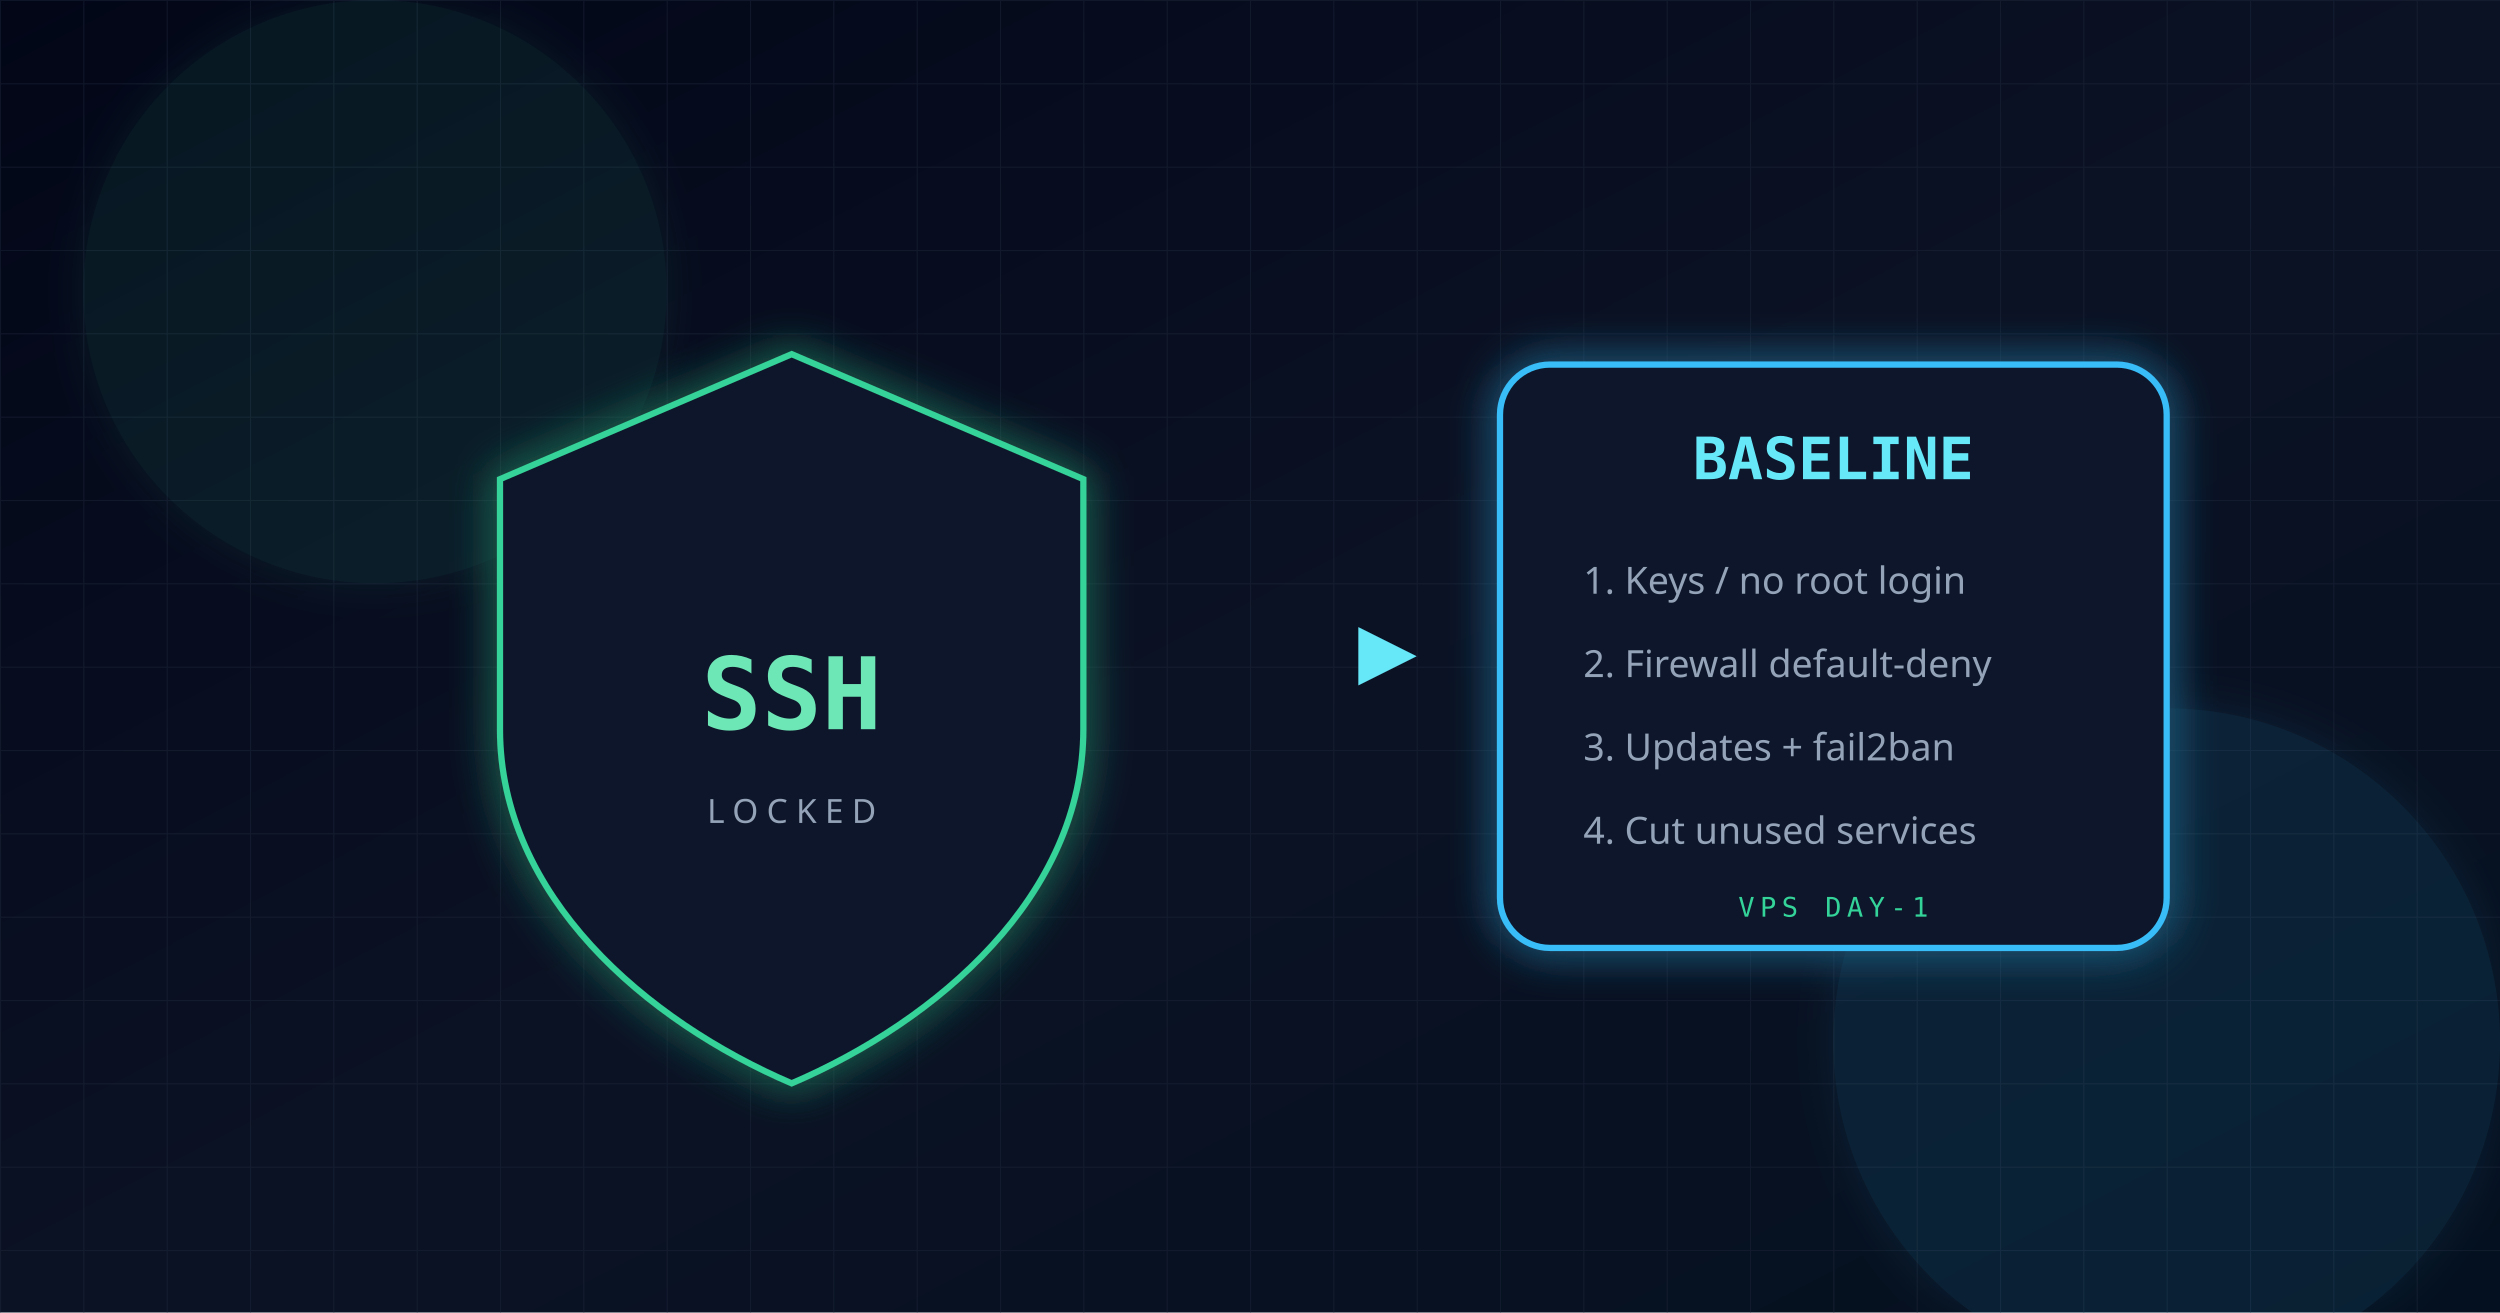
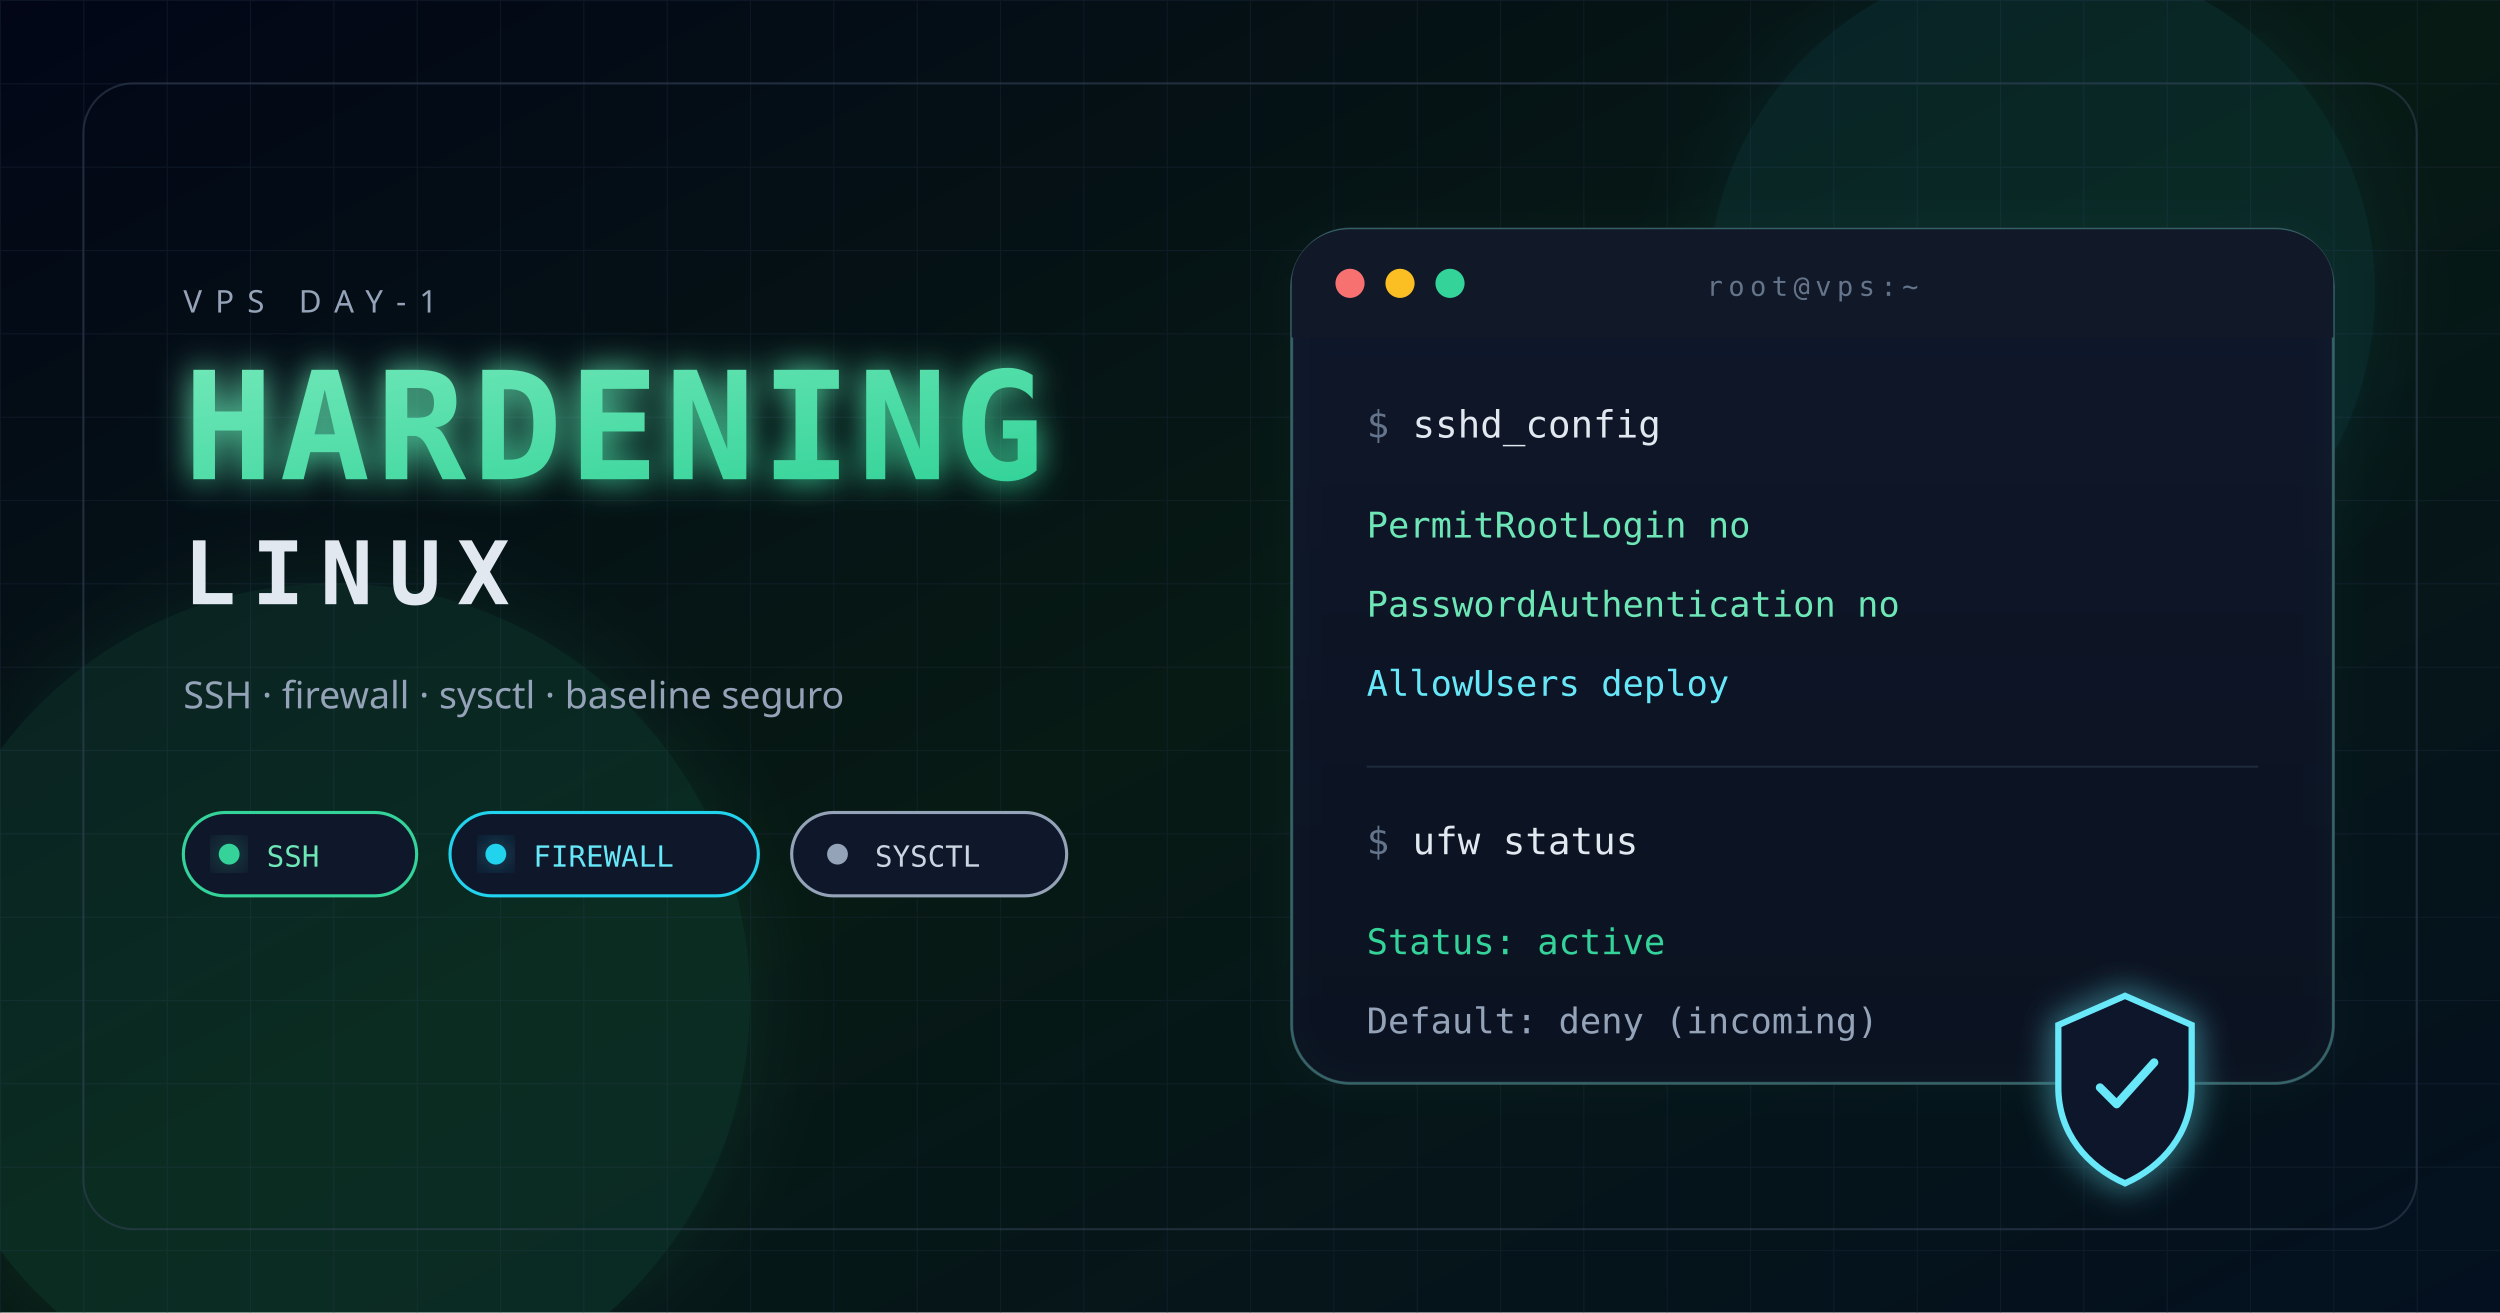
<svg xmlns="http://www.w3.org/2000/svg" viewBox="0 0 1200 630" role="img" aria-label="Linux VPS hardening baseline">
  <defs>
-     <linearGradient id="bg" x1="0%" y1="0%" x2="100%" y2="100%">
+     <linearGradient id="linux-bg" x1="0%" y1="0%" x2="100%" y2="100%">
      <stop offset="0%" stop-color="#020617" />
-       <stop offset="50%" stop-color="#0b1224" />
+       <stop offset="50%" stop-color="#071a14" />
      <stop offset="100%" stop-color="#04101f" />
    </linearGradient>
-     <linearGradient id="accent" x1="0%" y1="0%" x2="100%" y2="100%">
-       <stop offset="0%" stop-color="#34d399" />
-       <stop offset="100%" stop-color="#38bdf8" />
+     <linearGradient id="linux-green" x1="0%" y1="0%" x2="100%" y2="100%">
+       <stop offset="0%" stop-color="#6ee7b7" />
+       <stop offset="100%" stop-color="#34d399" />
    </linearGradient>
-     <filter id="glow" x="-40%" y="-40%" width="180%" height="180%">
-       <feGaussianBlur stdDeviation="10" result="blur" />
+     <linearGradient id="linux-cyan" x1="0%" y1="0%" x2="0%" y2="100%">
+       <stop offset="0%" stop-color="#67e8f9" />
+       <stop offset="100%" stop-color="#22d3ee" />
+     </linearGradient>
+     <linearGradient id="linux-panel" x1="0%" y1="0%" x2="0%" y2="100%">
+       <stop offset="0%" stop-color="#0f172a" />
+       <stop offset="100%" stop-color="#0b1220" />
+     </linearGradient>
+     <filter id="linux-glow" x="-40%" y="-40%" width="180%" height="180%">
+       <feGaussianBlur stdDeviation="8" result="blur" />
      <feMerge>
        <feMergeNode in="blur" />
        <feMergeNode in="SourceGraphic" />
      </feMerge>
    </filter>
-     <pattern id="grid" width="40" height="40" patternUnits="userSpaceOnUse">
-       <path d="M 40 0 L 0 0 0 40" fill="none" stroke="#1e293b" stroke-width="1" opacity="0.45" />
+     <filter id="linux-soft" x="-50%" y="-50%" width="200%" height="200%">
+       <feGaussianBlur stdDeviation="20" result="blur" />
+       <feMerge>
+         <feMergeNode in="blur" />
+         <feMergeNode in="SourceGraphic" />
+       </feMerge>
+     </filter>
+     <pattern id="linux-grid" width="40" height="40" patternUnits="userSpaceOnUse">
+       <path d="M 40 0 L 0 0 0 40" fill="none" stroke="#1e293b" stroke-width="1" opacity="0.4" />
    </pattern>
  </defs>
-   <rect width="1200" height="630" fill="url(#bg)" />
-   <rect width="1200" height="630" fill="url(#grid)" />
-   <circle cx="180" cy="140" r="140" fill="#34d399" opacity="0.08" filter="url(#glow)" />
-   <circle cx="1040" cy="500" r="160" fill="#38bdf8" opacity="0.1" filter="url(#glow)" />
-   <g transform="translate(200 150)" filter="url(#glow)">
-     <path d="M180 20 L320 80 L320 200 C320 280 250 340 180 370 C110 340 40 280 40 200 L40 80 Z" fill="#0f172a" stroke="#34d399" stroke-width="3" />
-     <text x="180" y="200" text-anchor="middle" font-family="ui-monospace, Menlo, monospace" font-size="48" font-weight="700" fill="#6ee7b7">SSH</text>
-     <text x="180" y="245" text-anchor="middle" font-family="ui-sans-serif, system-ui, sans-serif" font-size="16" letter-spacing="0.25em" fill="#94a3b8">LOCKED</text>
+   <rect width="1200" height="630" fill="url(#linux-bg)" />
+   <rect width="1200" height="630" fill="url(#linux-grid)" />
+   <circle cx="160" cy="480" r="200" fill="#34d399" opacity="0.1" filter="url(#linux-soft)" />
+   <circle cx="980" cy="140" r="160" fill="#22d3ee" opacity="0.08" filter="url(#linux-soft)" />
+   <text x="88" y="150" font-family="ui-sans-serif, system-ui, sans-serif" font-size="15" letter-spacing="0.42em" fill="#94a3b8">VPS DAY-1</text>
+   <text x="88" y="230" font-family="ui-monospace, SFMono-Regular, Menlo, Monaco, Consolas, monospace" font-size="72" font-weight="700" letter-spacing="0.04em" fill="url(#linux-green)" filter="url(#linux-glow)">HARDENING</text>
+   <text x="88" y="290" font-family="ui-monospace, SFMono-Regular, Menlo, Monaco, Consolas, monospace" font-size="42" font-weight="600" letter-spacing="0.18em" fill="#e2e8f0">LINUX</text>
+   <text x="88" y="340" font-family="ui-sans-serif, system-ui, sans-serif" font-size="18" fill="#94a3b8">SSH · firewall · sysctl · baseline seguro</text>
+   <g transform="translate(88 390)">
+     <rect x="0" y="0" width="112" height="40" rx="20" fill="#0f172a" stroke="#34d399" stroke-width="1.5" />
+     <circle cx="22" cy="20" r="5" fill="#34d399" filter="url(#linux-glow)" />
+     <text x="40" y="26" font-family="ui-monospace, Menlo, monospace" font-size="14" fill="#6ee7b7">SSH</text>
+     <rect x="128" y="0" width="148" height="40" rx="20" fill="#0f172a" stroke="#22d3ee" stroke-width="1.5" />
+     <circle cx="150" cy="20" r="5" fill="#22d3ee" filter="url(#linux-glow)" />
+     <text x="168" y="26" font-family="ui-monospace, Menlo, monospace" font-size="14" fill="#67e8f9">FIREWALL</text>
+     <rect x="292" y="0" width="132" height="40" rx="20" fill="#0f172a" stroke="#94a3b8" stroke-width="1.5" />
+     <circle cx="314" cy="20" r="5" fill="#94a3b8" />
+     <text x="332" y="26" font-family="ui-monospace, Menlo, monospace" font-size="14" fill="#cbd5e1">SYSCTL</text>
  </g>
-   <g filter="url(#glow)">
-     <path d="M540 315 H680" stroke="url(#accent)" stroke-width="4" stroke-linecap="round" />
+   <g transform="translate(620 110)">
+     <rect x="0" y="0" width="500" height="410" rx="28" fill="url(#linux-panel)" stroke="#334155" stroke-width="1.5" />
+     <rect x="0" y="0" width="500" height="410" rx="28" fill="none" stroke="#34d399" stroke-width="1" opacity="0.25" filter="url(#linux-glow)" />
+     <rect x="0" y="0" width="500" height="52" rx="28" fill="#111827" />
+     <rect x="0" y="28" width="500" height="24" fill="#111827" />
+     <circle cx="28" cy="26" r="7" fill="#f87171" />
+     <circle cx="52" cy="26" r="7" fill="#fbbf24" />
+     <circle cx="76" cy="26" r="7" fill="#34d399" />
+     <text x="250" y="32" text-anchor="middle" font-family="ui-monospace, Menlo, monospace" font-size="13" letter-spacing="0.2em" fill="#64748b">root@vps:~</text>
+     <text x="36" y="100" font-family="ui-monospace, Menlo, monospace" font-size="18" fill="#64748b">$</text>
+     <text x="58" y="100" font-family="ui-monospace, Menlo, monospace" font-size="18" fill="#e2e8f0">sshd_config</text>
+     <text x="36" y="148" font-family="ui-monospace, Menlo, monospace" font-size="17" fill="#6ee7b7">PermitRootLogin no</text>
+     <text x="36" y="186" font-family="ui-monospace, Menlo, monospace" font-size="17" fill="#6ee7b7">PasswordAuthentication no</text>
+     <text x="36" y="224" font-family="ui-monospace, Menlo, monospace" font-size="17" fill="#67e8f9">AllowUsers deploy</text>
+     <line x1="36" y1="258" x2="464" y2="258" stroke="#1e293b" stroke-width="1" />
+     <text x="36" y="300" font-family="ui-monospace, Menlo, monospace" font-size="18" fill="#64748b">$</text>
+     <text x="58" y="300" font-family="ui-monospace, Menlo, monospace" font-size="18" fill="#e2e8f0">ufw status</text>
+     <text x="36" y="348" font-family="ui-monospace, Menlo, monospace" font-size="17" fill="#34d399">Status: active</text>
+     <text x="36" y="386" font-family="ui-monospace, Menlo, monospace" font-size="17" fill="#94a3b8">Default: deny (incoming)</text>
  </g>
-   <polygon points="680,315 652,301 652,329" fill="#67e8f9" />
-   <g transform="translate(720 175)">
-     <rect x="0" y="0" width="320" height="280" rx="24" fill="#0f172a" stroke="#38bdf8" stroke-width="3" filter="url(#glow)" />
-     <text x="160" y="55" text-anchor="middle" font-family="ui-monospace, Menlo, monospace" font-size="28" font-weight="700" fill="#67e8f9">BASELINE</text>
-     <text x="40" y="110" font-family="ui-sans-serif, system-ui, sans-serif" font-size="18" fill="#94a3b8">1. Keys / no root login</text>
-     <text x="40" y="150" font-family="ui-sans-serif, system-ui, sans-serif" font-size="18" fill="#94a3b8">2. Firewall default-deny</text>
-     <text x="40" y="190" font-family="ui-sans-serif, system-ui, sans-serif" font-size="18" fill="#94a3b8">3. Updates + fail2ban</text>
-     <text x="40" y="230" font-family="ui-sans-serif, system-ui, sans-serif" font-size="18" fill="#94a3b8">4. Cut unused services</text>
-     <text x="160" y="265" text-anchor="middle" font-family="ui-monospace, Menlo, monospace" font-size="13" letter-spacing="0.2em" fill="#34d399">VPS DAY-1</text>
+   <g transform="translate(980 470)" filter="url(#linux-glow)">
+     <path d="M40 8 L72 22 V52 C72 74 58 90 40 98 C22 90 8 74 8 52 V22 Z" fill="#0f172a" stroke="#67e8f9" stroke-width="3" />
+     <path d="M28 52 L36 60 L54 40" fill="none" stroke="#67e8f9" stroke-width="4" stroke-linecap="round" stroke-linejoin="round" />
  </g>
+   <rect x="40" y="40" width="1120" height="550" rx="24" fill="none" stroke="#334155" stroke-width="1" opacity="0.55" />
</svg>
